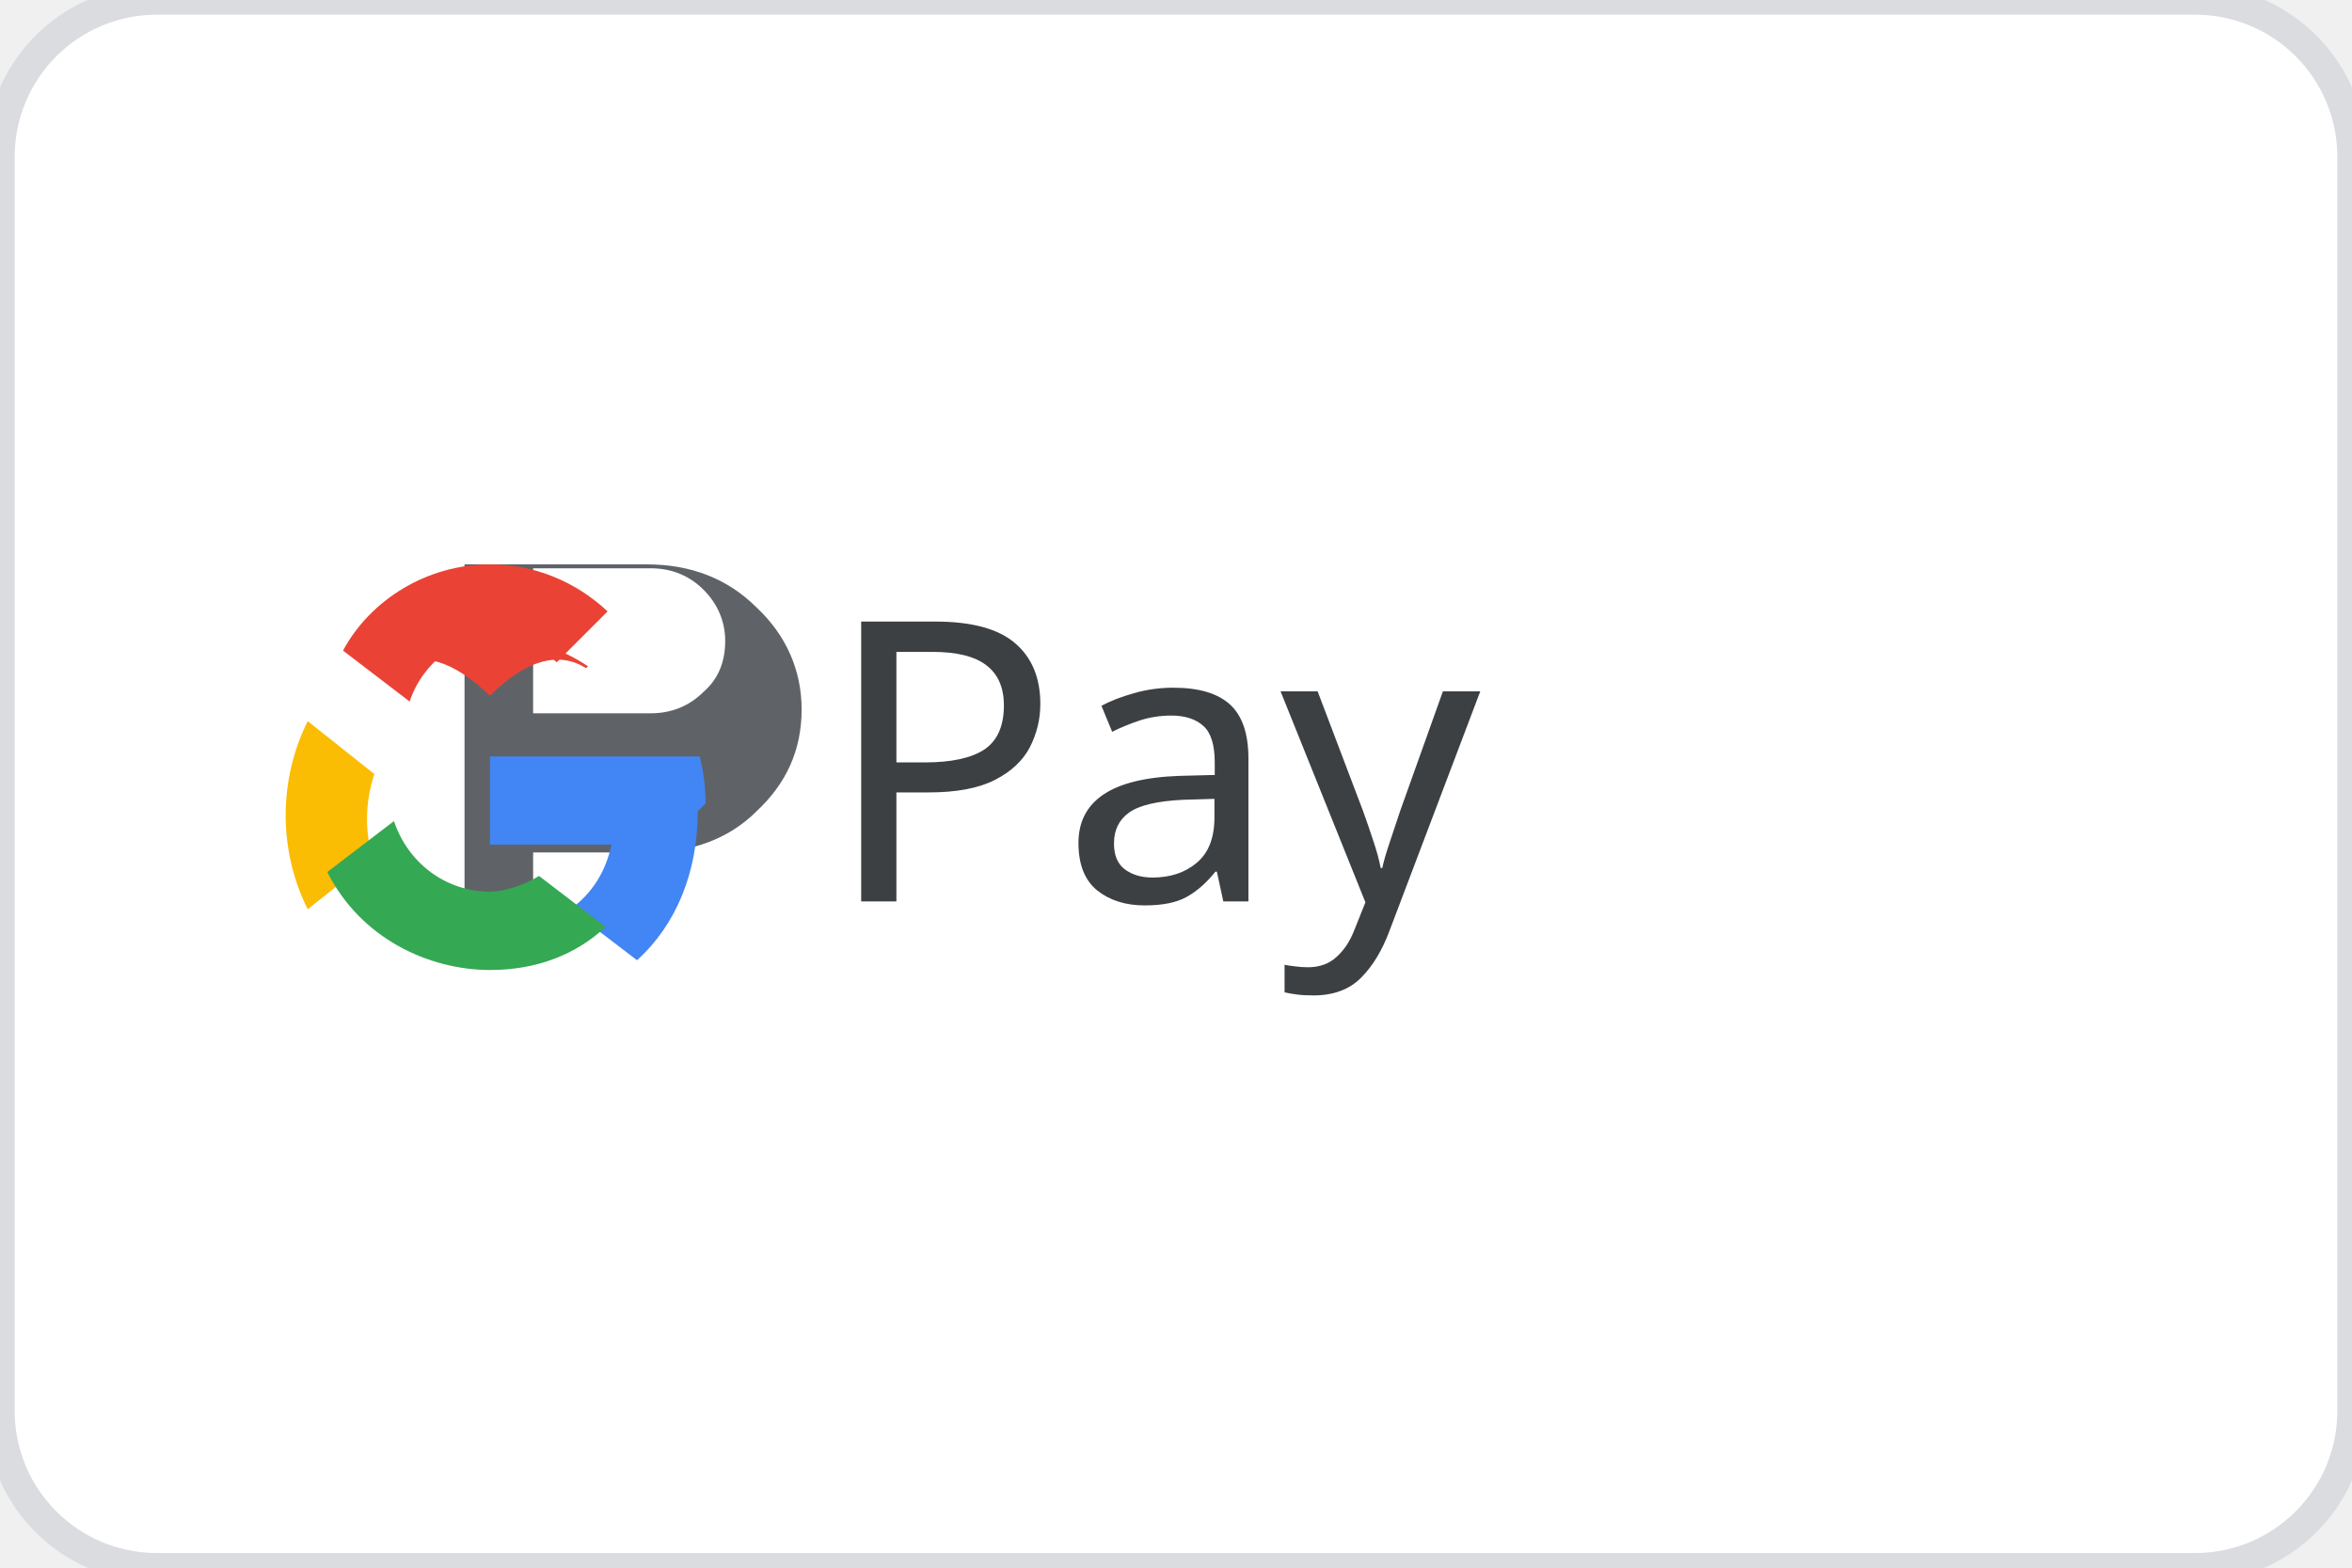
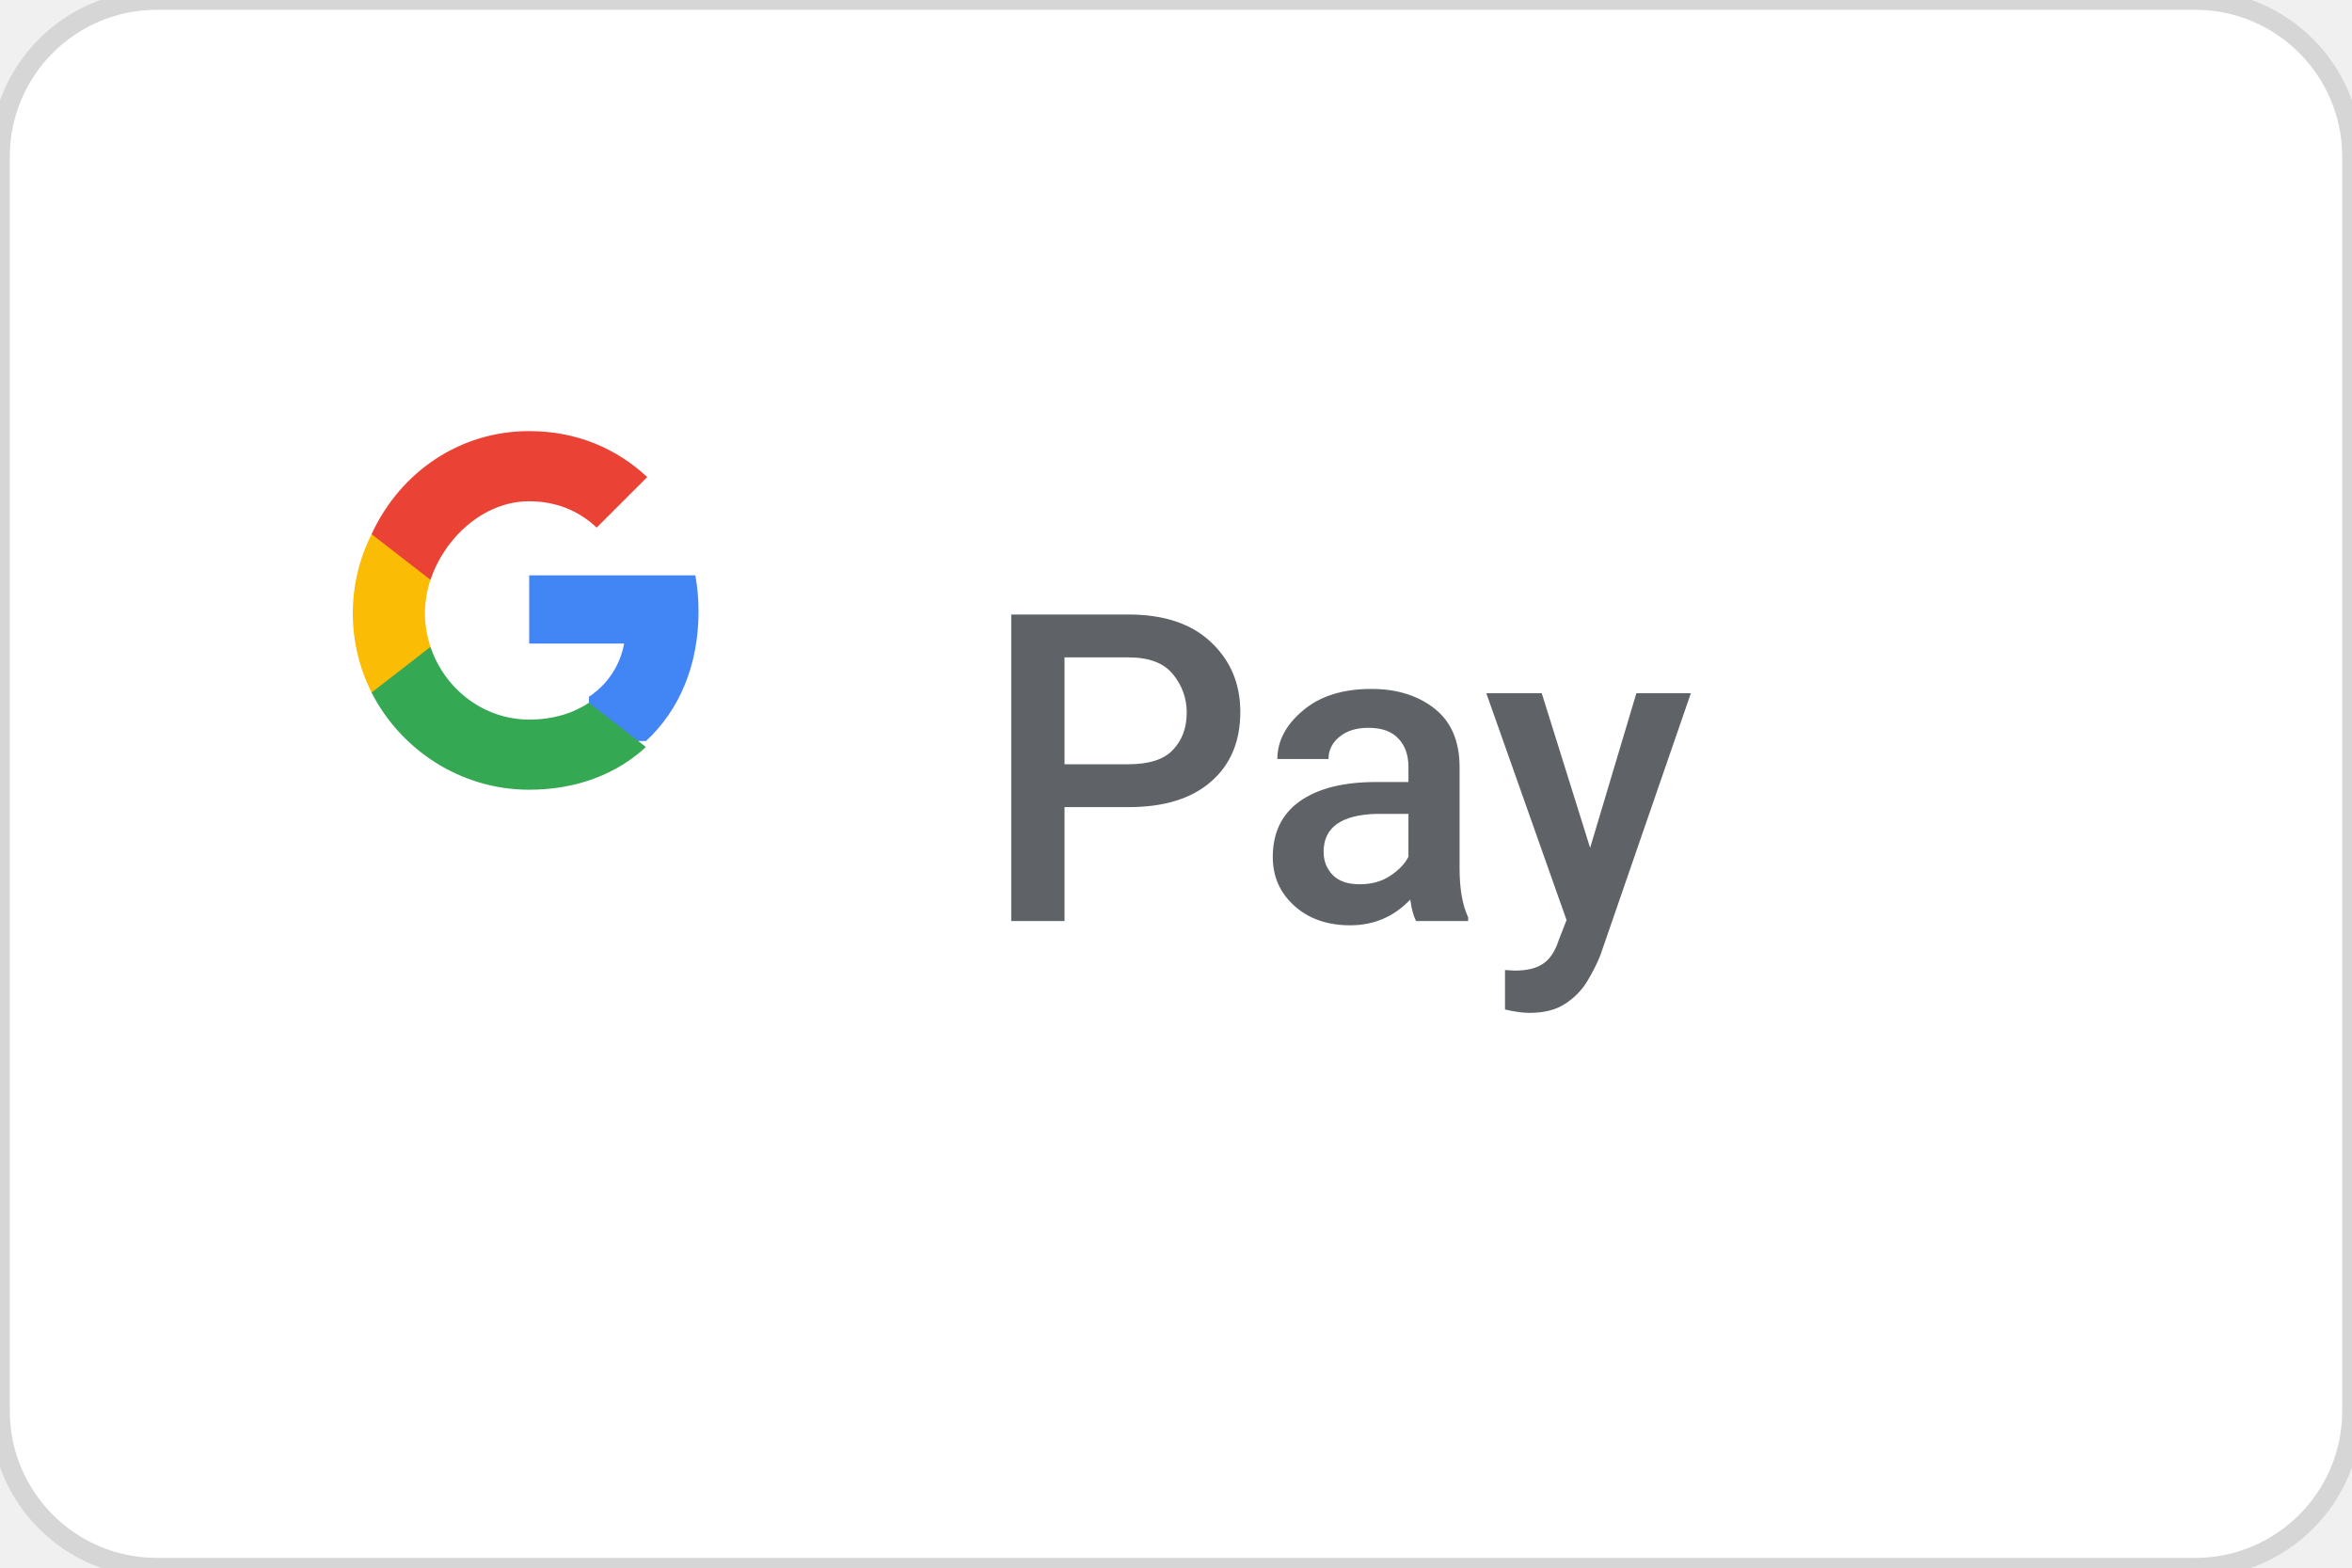
- <svg xmlns="http://www.w3.org/2000/svg" width="120" height="80" viewBox="0 0 120 80">
-   <rect width="120" height="80" rx="8" fill="#fff" stroke="#dadce0" stroke-width="1.5" />
-   <g transform="translate(10, 20)">
-     <path d="M17.2 19.3V28h-3.5V8.8h9.3c2.2 0 4.1.7 5.6 2.2 1.5 1.4 2.3 3.2 2.3 5.2 0 2.1-.8 3.8-2.3 5.2-1.4 1.4-3.3 2.1-5.5 2.1h-5.9zm0-7.5v4.6h6c1.1 0 2-.4 2.7-1.1.8-.7 1.1-1.6 1.1-2.6 0-1-.4-1.9-1.1-2.6-.7-.7-1.6-1.1-2.7-1.1h-6z" fill="#5f6368" />
-     <path d="M41.6 16.3c2.5 0 4.4.7 5.9 2 1.5 1.3 2.2 3.2 2.2 5.5V28h-3.3v-4.2c0-1.5-.4-2.6-1.1-3.4-.7-.8-1.8-1.2-3-1.2s-2.3.4-3 1.2c-.7.8-1.1 1.9-1.1 3.4V28h-3.4V16.6h3.3v1.8c.6-.7 1.3-1.2 2.1-1.5.8-.3 1.7-.5 2.6-.5z" fill="#5f6368" opacity="0" />
+ <svg xmlns="http://www.w3.org/2000/svg" width="120" height="80" viewBox="0 0 120 80" fill="none">
+   <rect width="120" height="80" rx="8" fill="#fff" stroke="#d6d6d6" stroke-width="1" />
+   <g transform="translate(18, 22)">
+     <path d="M17.64 9.2c0-.637-.057-1.251-.164-1.84H9v3.481h4.844c-.209 1.125-.843 2.078-1.796 2.717v2.258h2.908c1.702-1.567 2.684-3.874 2.684-6.615z" fill="#4285F4" />
+     <path d="M9 18.3c2.43 0 4.467-.806 5.956-2.18l-2.908-2.259c-.806.54-1.837.86-3.048.86-2.344 0-4.328-1.584-5.036-3.711H.957v2.332C2.438 16.244 5.482 18.3 9 18.3z" fill="#34A853" />
+     <path d="M3.964 11.01c-.18-.54-.282-1.117-.282-1.71s.102-1.17.282-1.71V5.258H.957C.347 6.473 0 7.845 0 9.3s.348 2.827.957 4.042l3.007-2.332z" fill="#FBBC05" />
+     <path d="M9 3.58c1.321 0 2.508.454 3.44 1.345l2.582-2.58C13.463.891 11.426 0 9 0 5.482 0 2.438 2.057.957 5.258L3.964 7.59C4.672 5.464 6.656 3.58 9 3.58z" fill="#EA4335" />
  </g>
-   <g transform="translate(10, 18)">
-     <circle cx="15" cy="22" r="11" fill="none" />
-     <path d="M15 13.5c-1.8 0-3.5.5-5 1.5l.1.1c1.4-.9 3-.4 4.9 1.4 1.8-1.8 3.5-2.3 4.9-1.4l.1-.1c-1.5-1-3.2-1.5-5-1.5z" fill="#EA4335" transform="translate(0, 1)" />
-     <path d="M26 22c0-.8-.1-1.6-.3-2.4H15v4.5h6.2c-.3 1.4-1 2.5-2.1 3.3l3.4 2.6c2-1.8 3.1-4.5 3.1-7.6z" fill="#4285F4" transform="translate(0, 1)" />
-     <path d="M9.1 25.1c-.5-1.5-.5-3.1 0-4.6l-3.4-2.7c-1.5 3-1.5 6.6 0 9.6l3.4-2.7z" fill="#FBBC04" transform="translate(0, 1)" />
-     <path d="M15 30.5c2.4 0 4.4-.8 5.9-2.2l-3.4-2.6c-.8.5-1.8.8-2.5.8-2.3 0-4.2-1.5-4.9-3.6l-3.4 2.6c1.7 3.4 5.2 5 8.3 5z" fill="#34A853" transform="translate(0, 1)" />
-     <path d="M15 13.5c1.3 0 2.5.4 3.4 1.3l2.6-2.6c-1.6-1.5-3.7-2.4-6-2.4-3.2 0-6.1 1.8-7.5 4.4l3.4 2.6c.7-2.1 2.6-3.3 4.1-3.3z" fill="#EA4335" transform="translate(0, 1)" />
-   </g>
-   <text x="42" y="46" font-family="Google Sans,system-ui,sans-serif" font-size="20" font-weight="500" fill="#3c4043">Pay</text>
+   <text x="50" y="47" font-family="'Google Sans','Roboto',system-ui,sans-serif" font-size="22" font-weight="500" fill="#5f6368">Pay</text>
</svg>
